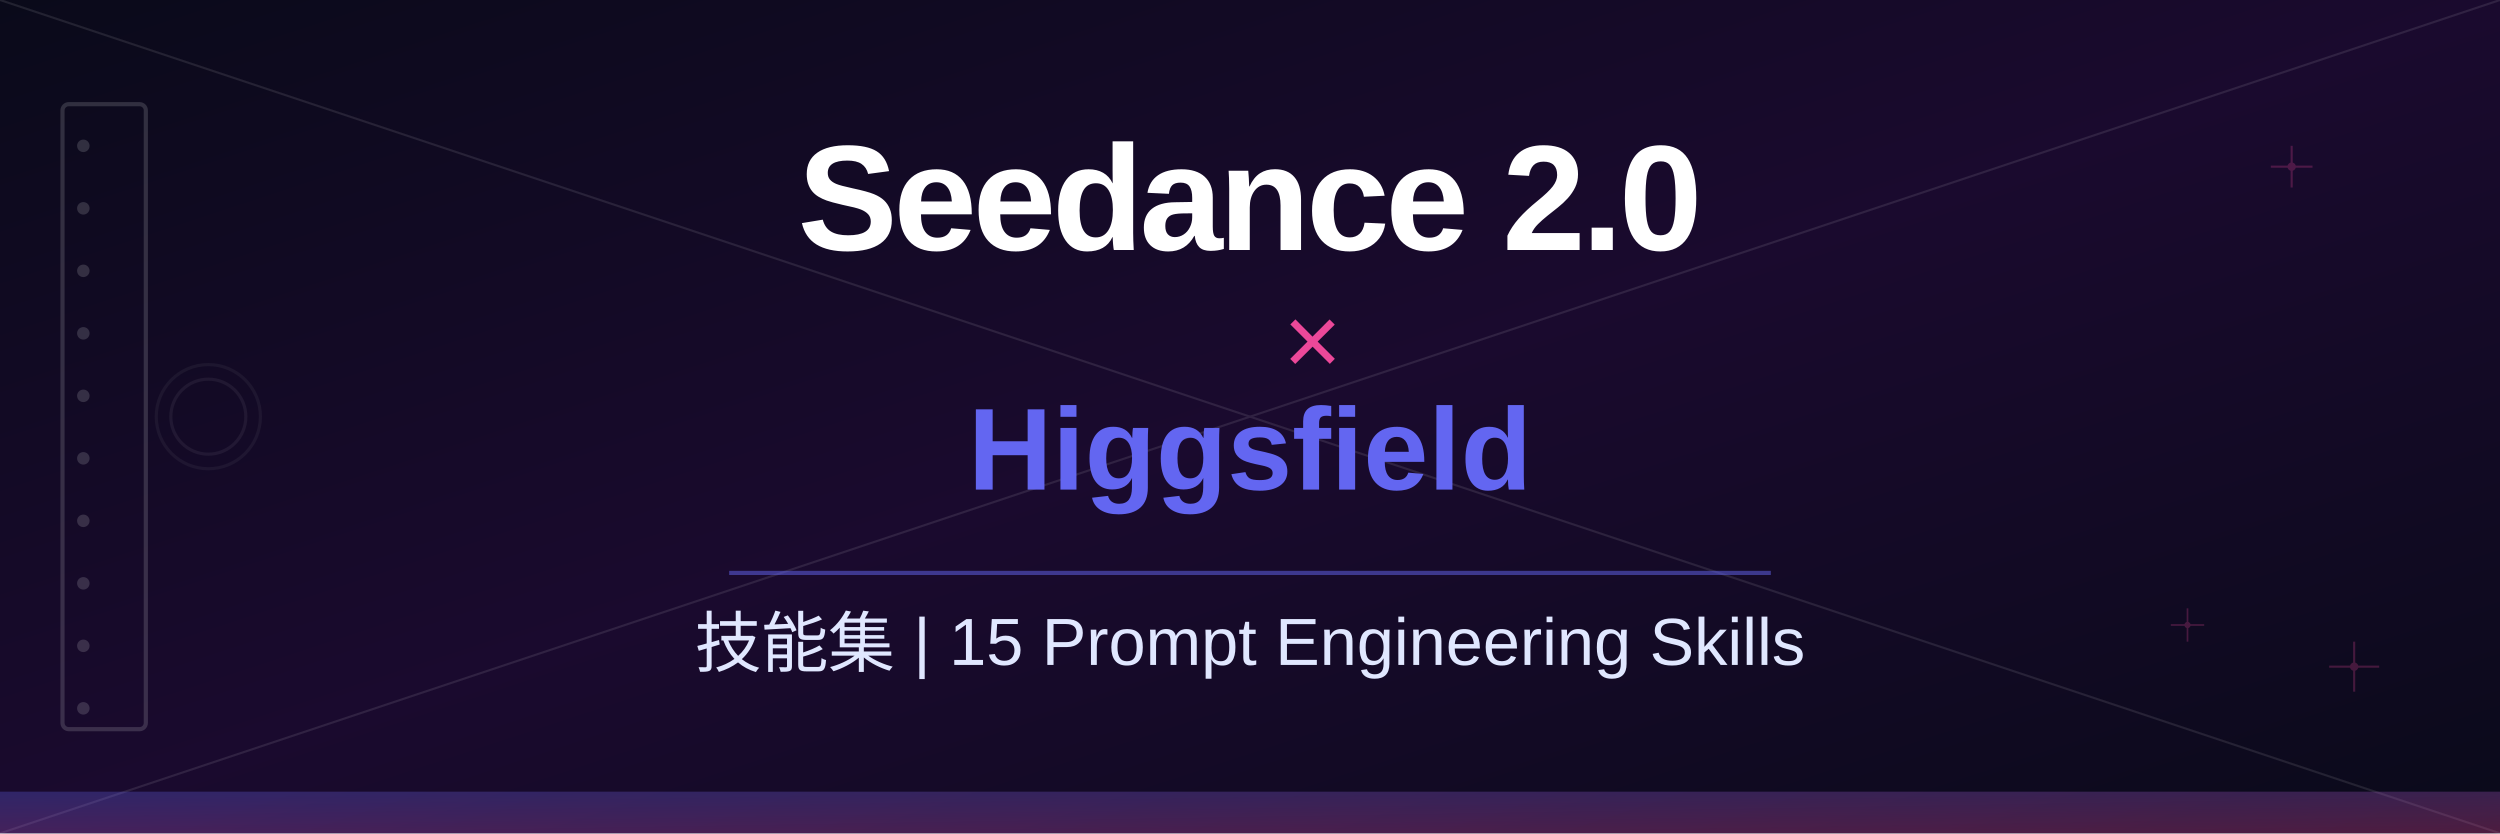
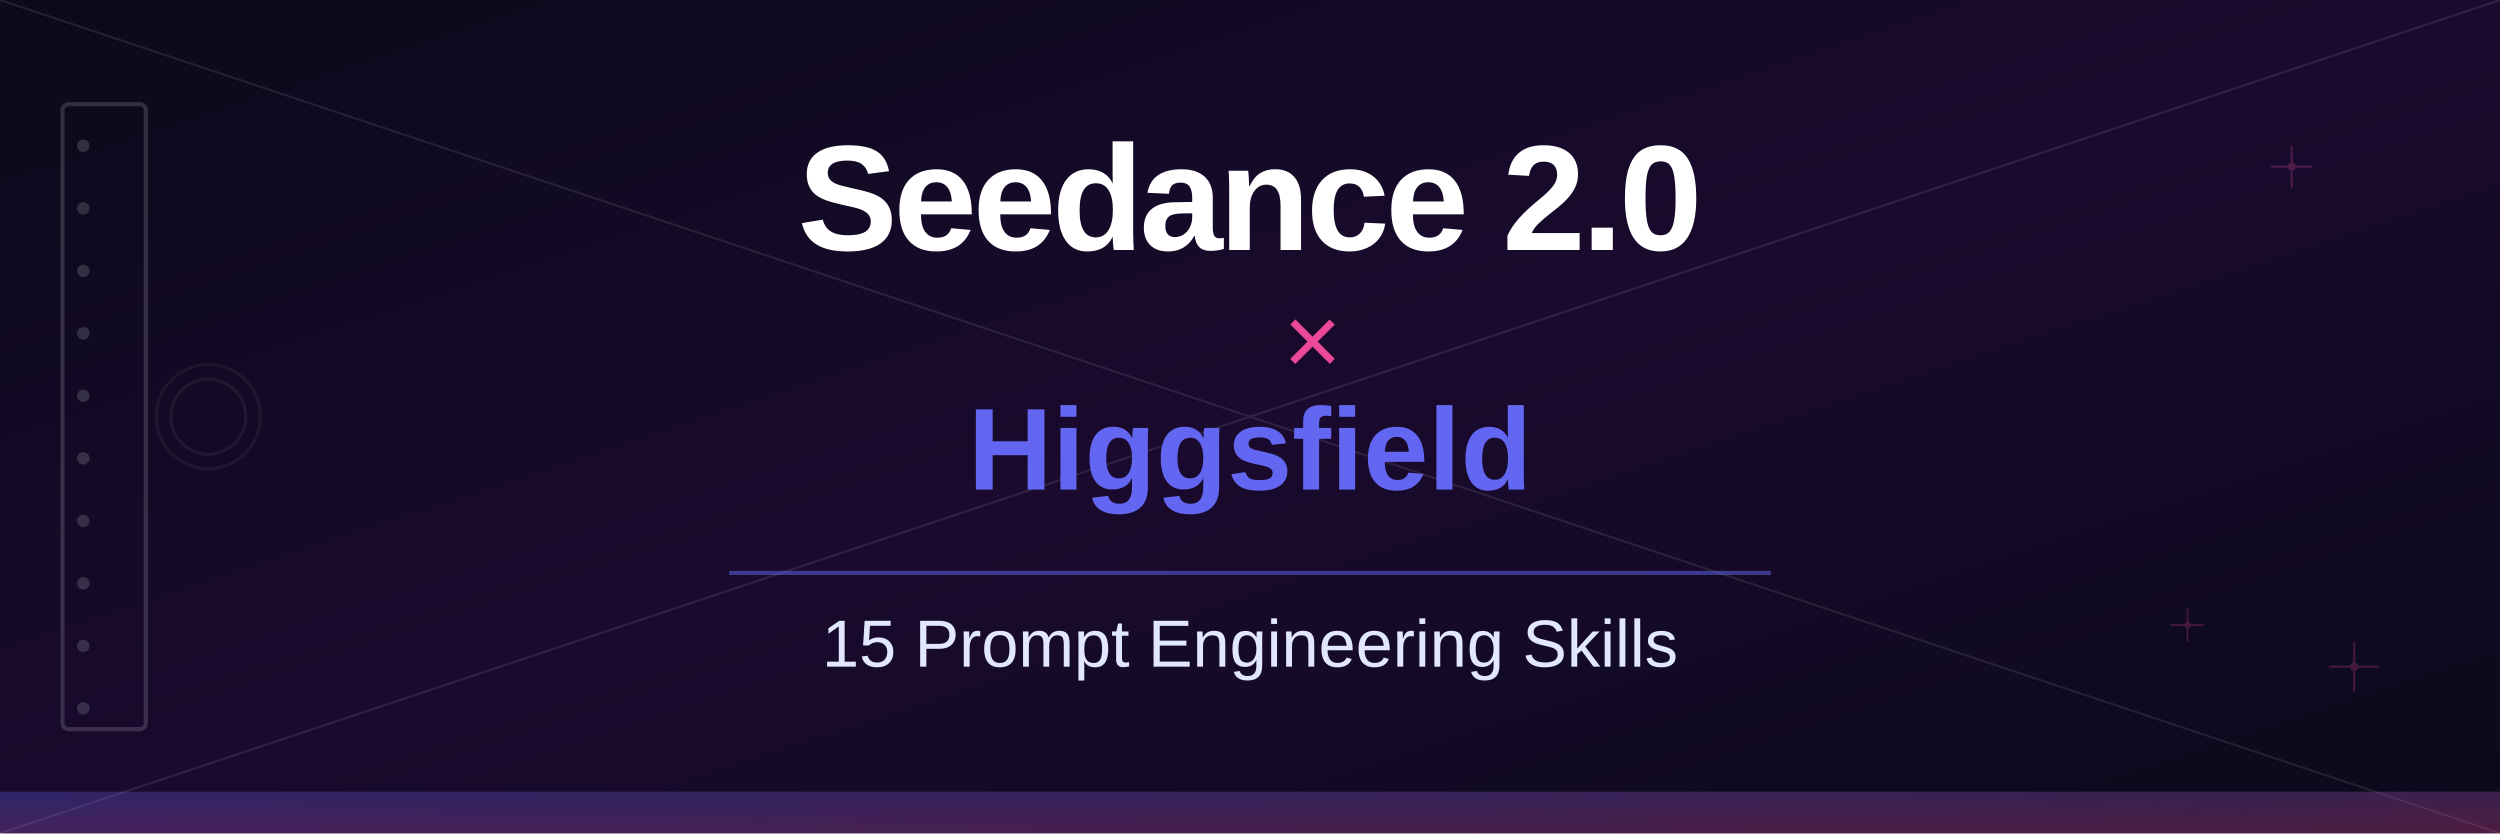
<svg xmlns="http://www.w3.org/2000/svg" viewBox="0 0 1200 400">
  <defs>
    <linearGradient id="bgGradient" x1="0%" y1="0%" x2="100%" y2="100%">
      <stop offset="0%" style="stop-color:#0a0a1a;stop-opacity:1" />
      <stop offset="50%" style="stop-color:#1a0a2e;stop-opacity:1" />
      <stop offset="100%" style="stop-color:#0a0a1a;stop-opacity:1" />
    </linearGradient>
    <linearGradient id="accentGradient" x1="0%" y1="0%" x2="100%" y2="100%">
      <stop offset="0%" style="stop-color:#6366f1;stop-opacity:1" />
      <stop offset="100%" style="stop-color:#ec4899;stop-opacity:1" />
    </linearGradient>
    <filter id="glow">
      <feGaussianBlur stdDeviation="3" result="coloredBlur" />
      <feMerge>
        <feMergeNode in="coloredBlur" />
        <feMergeNode in="SourceGraphic" />
      </feMerge>
    </filter>
  </defs>
  <rect width="1200" height="400" fill="url(#bgGradient)" />
  <g opacity="0.1" stroke="#ffffff" stroke-width="1">
    <line x1="0" y1="0" x2="1200" y2="400" />
    <line x1="1200" y1="0" x2="0" y2="400" />
  </g>
  <g opacity="0.15">
    <rect x="30" y="50" width="40" height="300" fill="none" stroke="#ffffff" stroke-width="2" rx="3" />
    <circle cx="40" cy="70" r="3" fill="#ffffff" />
    <circle cx="40" cy="100" r="3" fill="#ffffff" />
    <circle cx="40" cy="130" r="3" fill="#ffffff" />
    <circle cx="40" cy="160" r="3" fill="#ffffff" />
    <circle cx="40" cy="190" r="3" fill="#ffffff" />
    <circle cx="40" cy="220" r="3" fill="#ffffff" />
    <circle cx="40" cy="250" r="3" fill="#ffffff" />
    <circle cx="40" cy="280" r="3" fill="#ffffff" />
    <circle cx="40" cy="310" r="3" fill="#ffffff" />
    <circle cx="40" cy="340" r="3" fill="#ffffff" />
  </g>
  <g>
    <text x="600" y="120" font-family="Arial, sans-serif" font-size="72" font-weight="bold" text-anchor="middle" fill="#ffffff" letter-spacing="-2">
      Seedance 2.0
    </text>
    <text x="630" y="180" font-family="Arial, sans-serif" font-size="48" font-weight="300" text-anchor="middle" fill="#ec4899" letter-spacing="4">
      ×
    </text>
    <text x="600" y="235" font-family="Arial, sans-serif" font-size="56" font-weight="600" text-anchor="middle" fill="#6366f1">
      Higgsfield
    </text>
    <line x1="350" y1="275" x2="850" y2="275" stroke="#6366f1" stroke-width="2" opacity="0.5" />
    <text x="600" y="320" font-family="Arial, sans-serif" font-size="32" font-weight="500" text-anchor="middle" fill="#e0e7ff">
-       技能集 | 15 Prompt Engineering Skills
+       15 Prompt Engineering Skills
    </text>
  </g>
  <g opacity="0.25" fill="#ec4899">
    <circle cx="1100" cy="80" r="2" />
    <line x1="1100" y1="70" x2="1100" y2="90" stroke="#ec4899" stroke-width="1" />
    <line x1="1090" y1="80" x2="1110" y2="80" stroke="#ec4899" stroke-width="1" />
    <circle cx="1050" cy="300" r="1.5" />
    <line x1="1050" y1="292" x2="1050" y2="308" stroke="#ec4899" stroke-width="0.8" />
    <line x1="1042" y1="300" x2="1058" y2="300" stroke="#ec4899" stroke-width="0.8" />
    <circle cx="1130" cy="320" r="2" />
    <line x1="1130" y1="308" x2="1130" y2="332" stroke="#ec4899" stroke-width="1" />
    <line x1="1118" y1="320" x2="1142" y2="320" stroke="#ec4899" stroke-width="1" />
  </g>
  <g opacity="0.12" fill="none" stroke="#ffffff" stroke-width="1.5">
    <circle cx="100" cy="200" r="25" opacity="0.4" />
    <circle cx="100" cy="200" r="18" opacity="0.5" />
  </g>
  <rect x="0" y="380" width="1200" height="20" fill="url(#accentGradient)" opacity="0.3" />
</svg>
